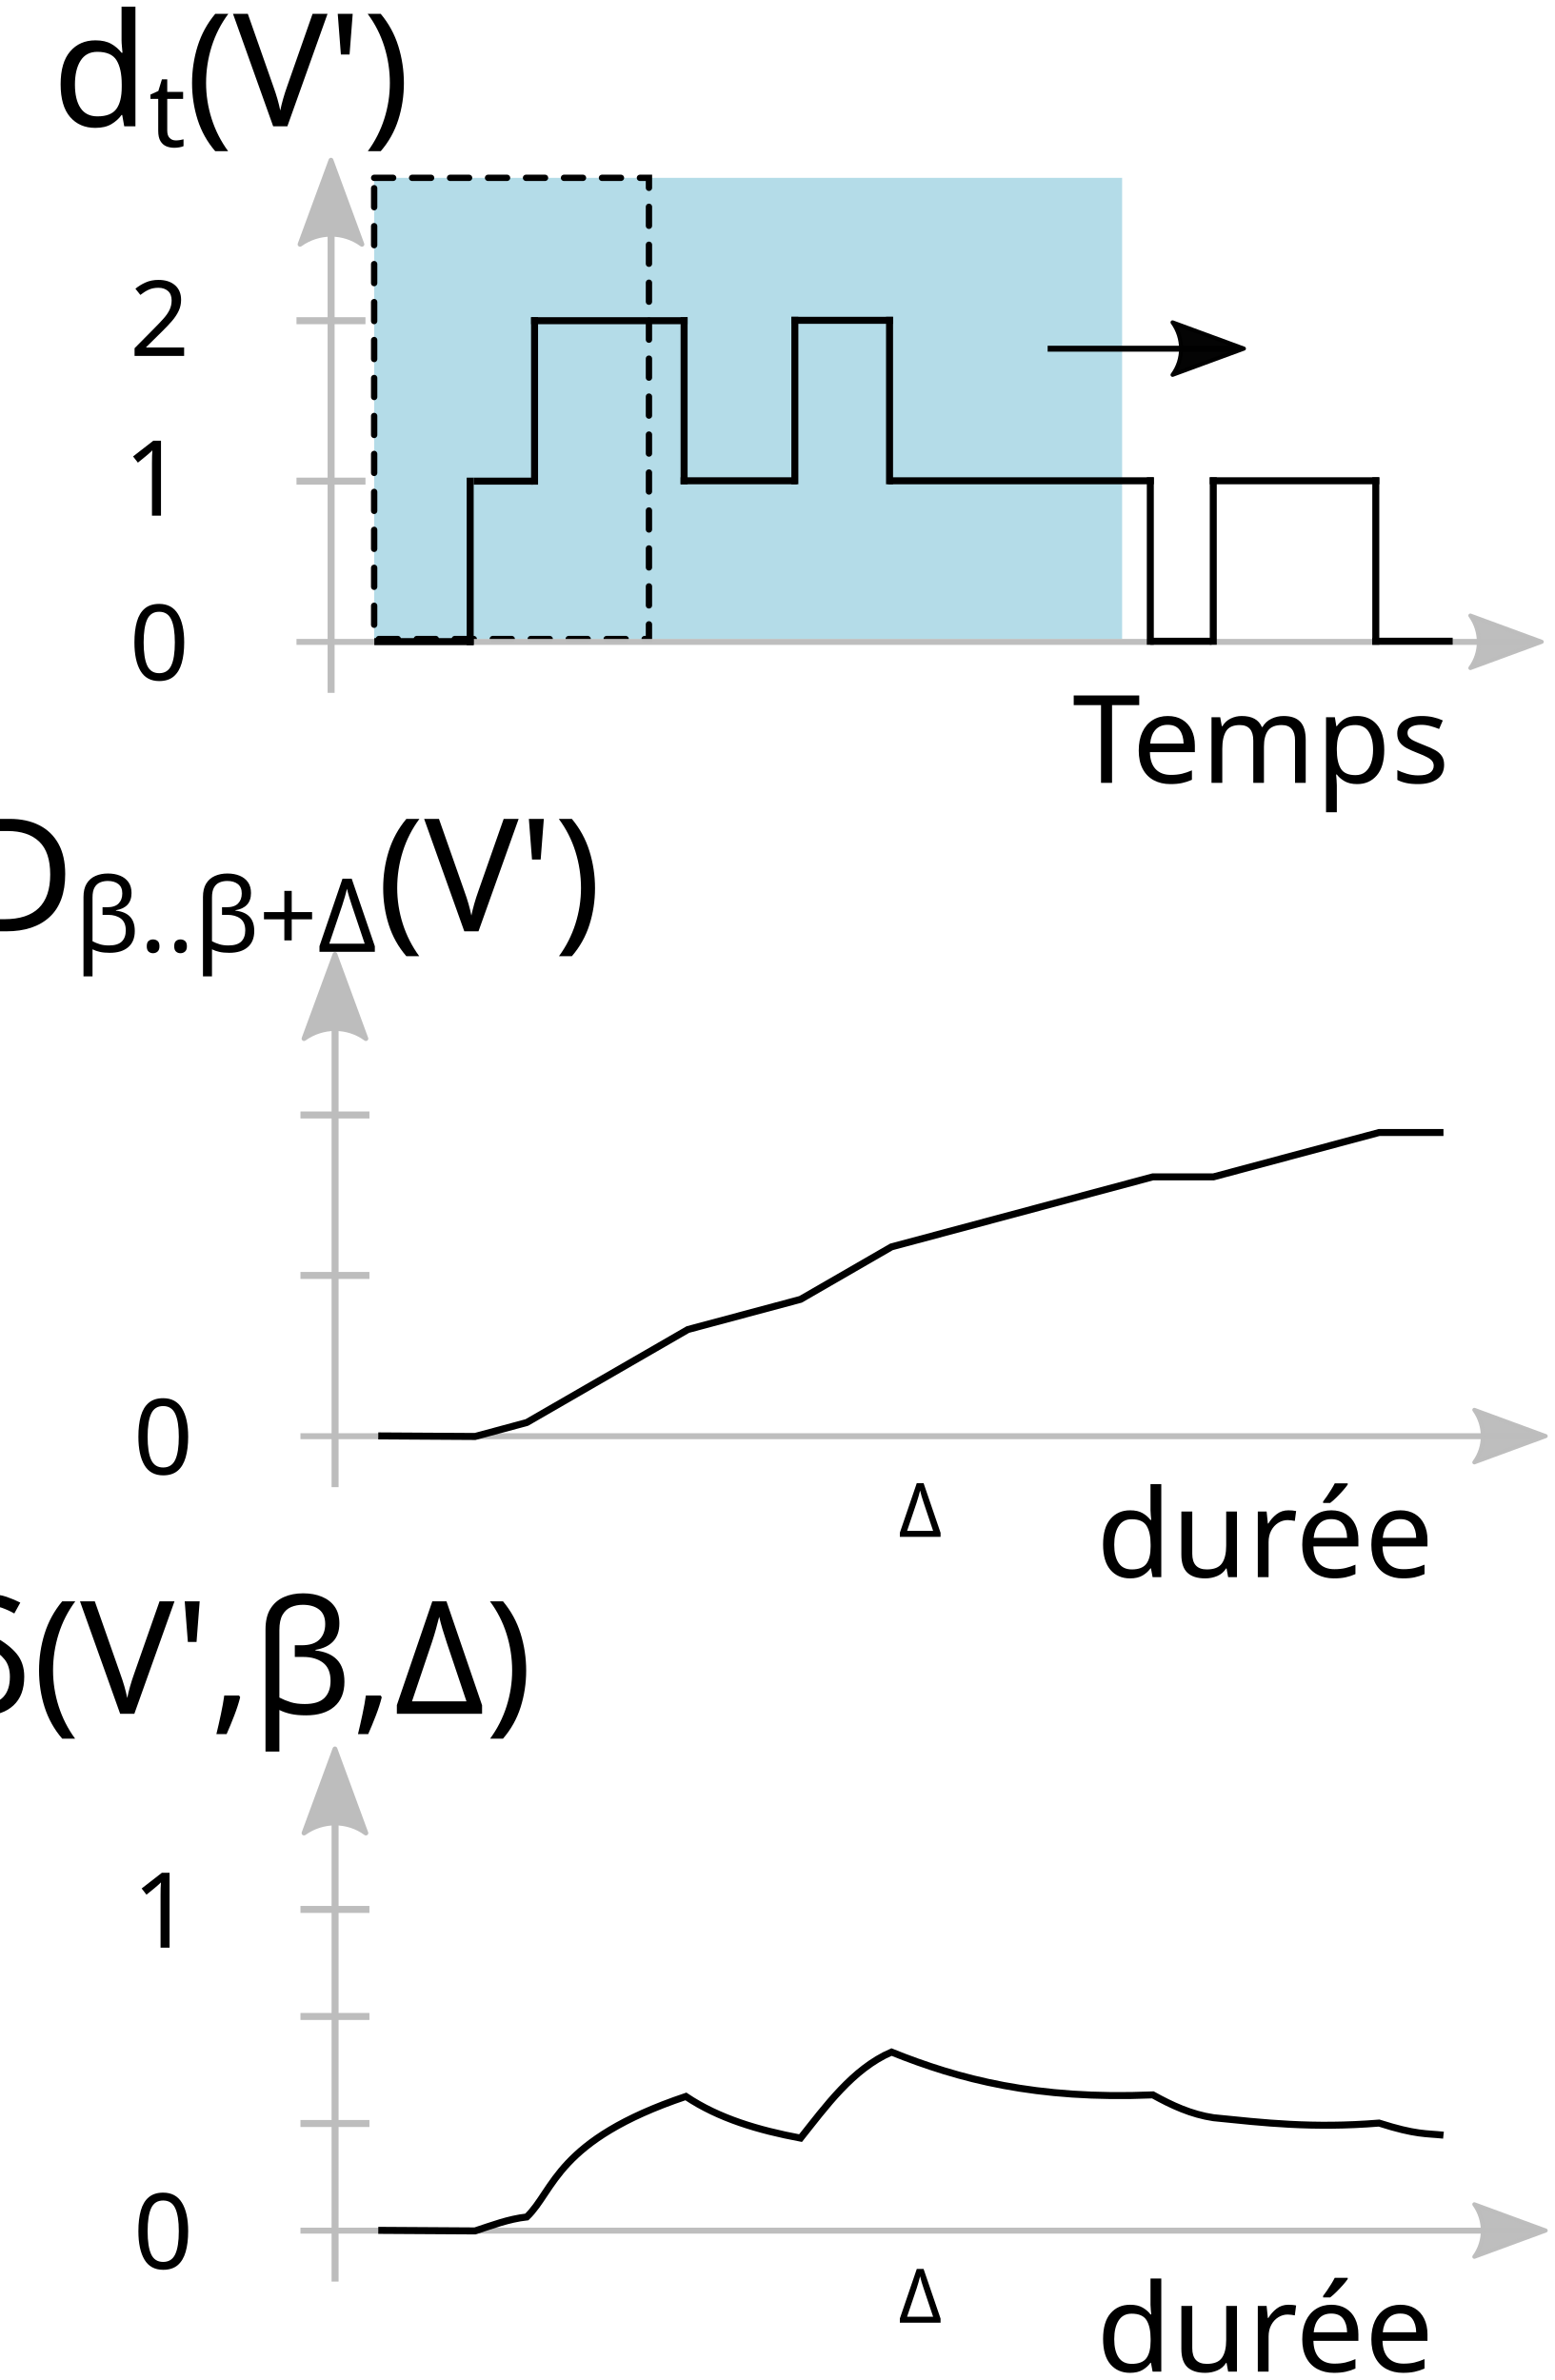
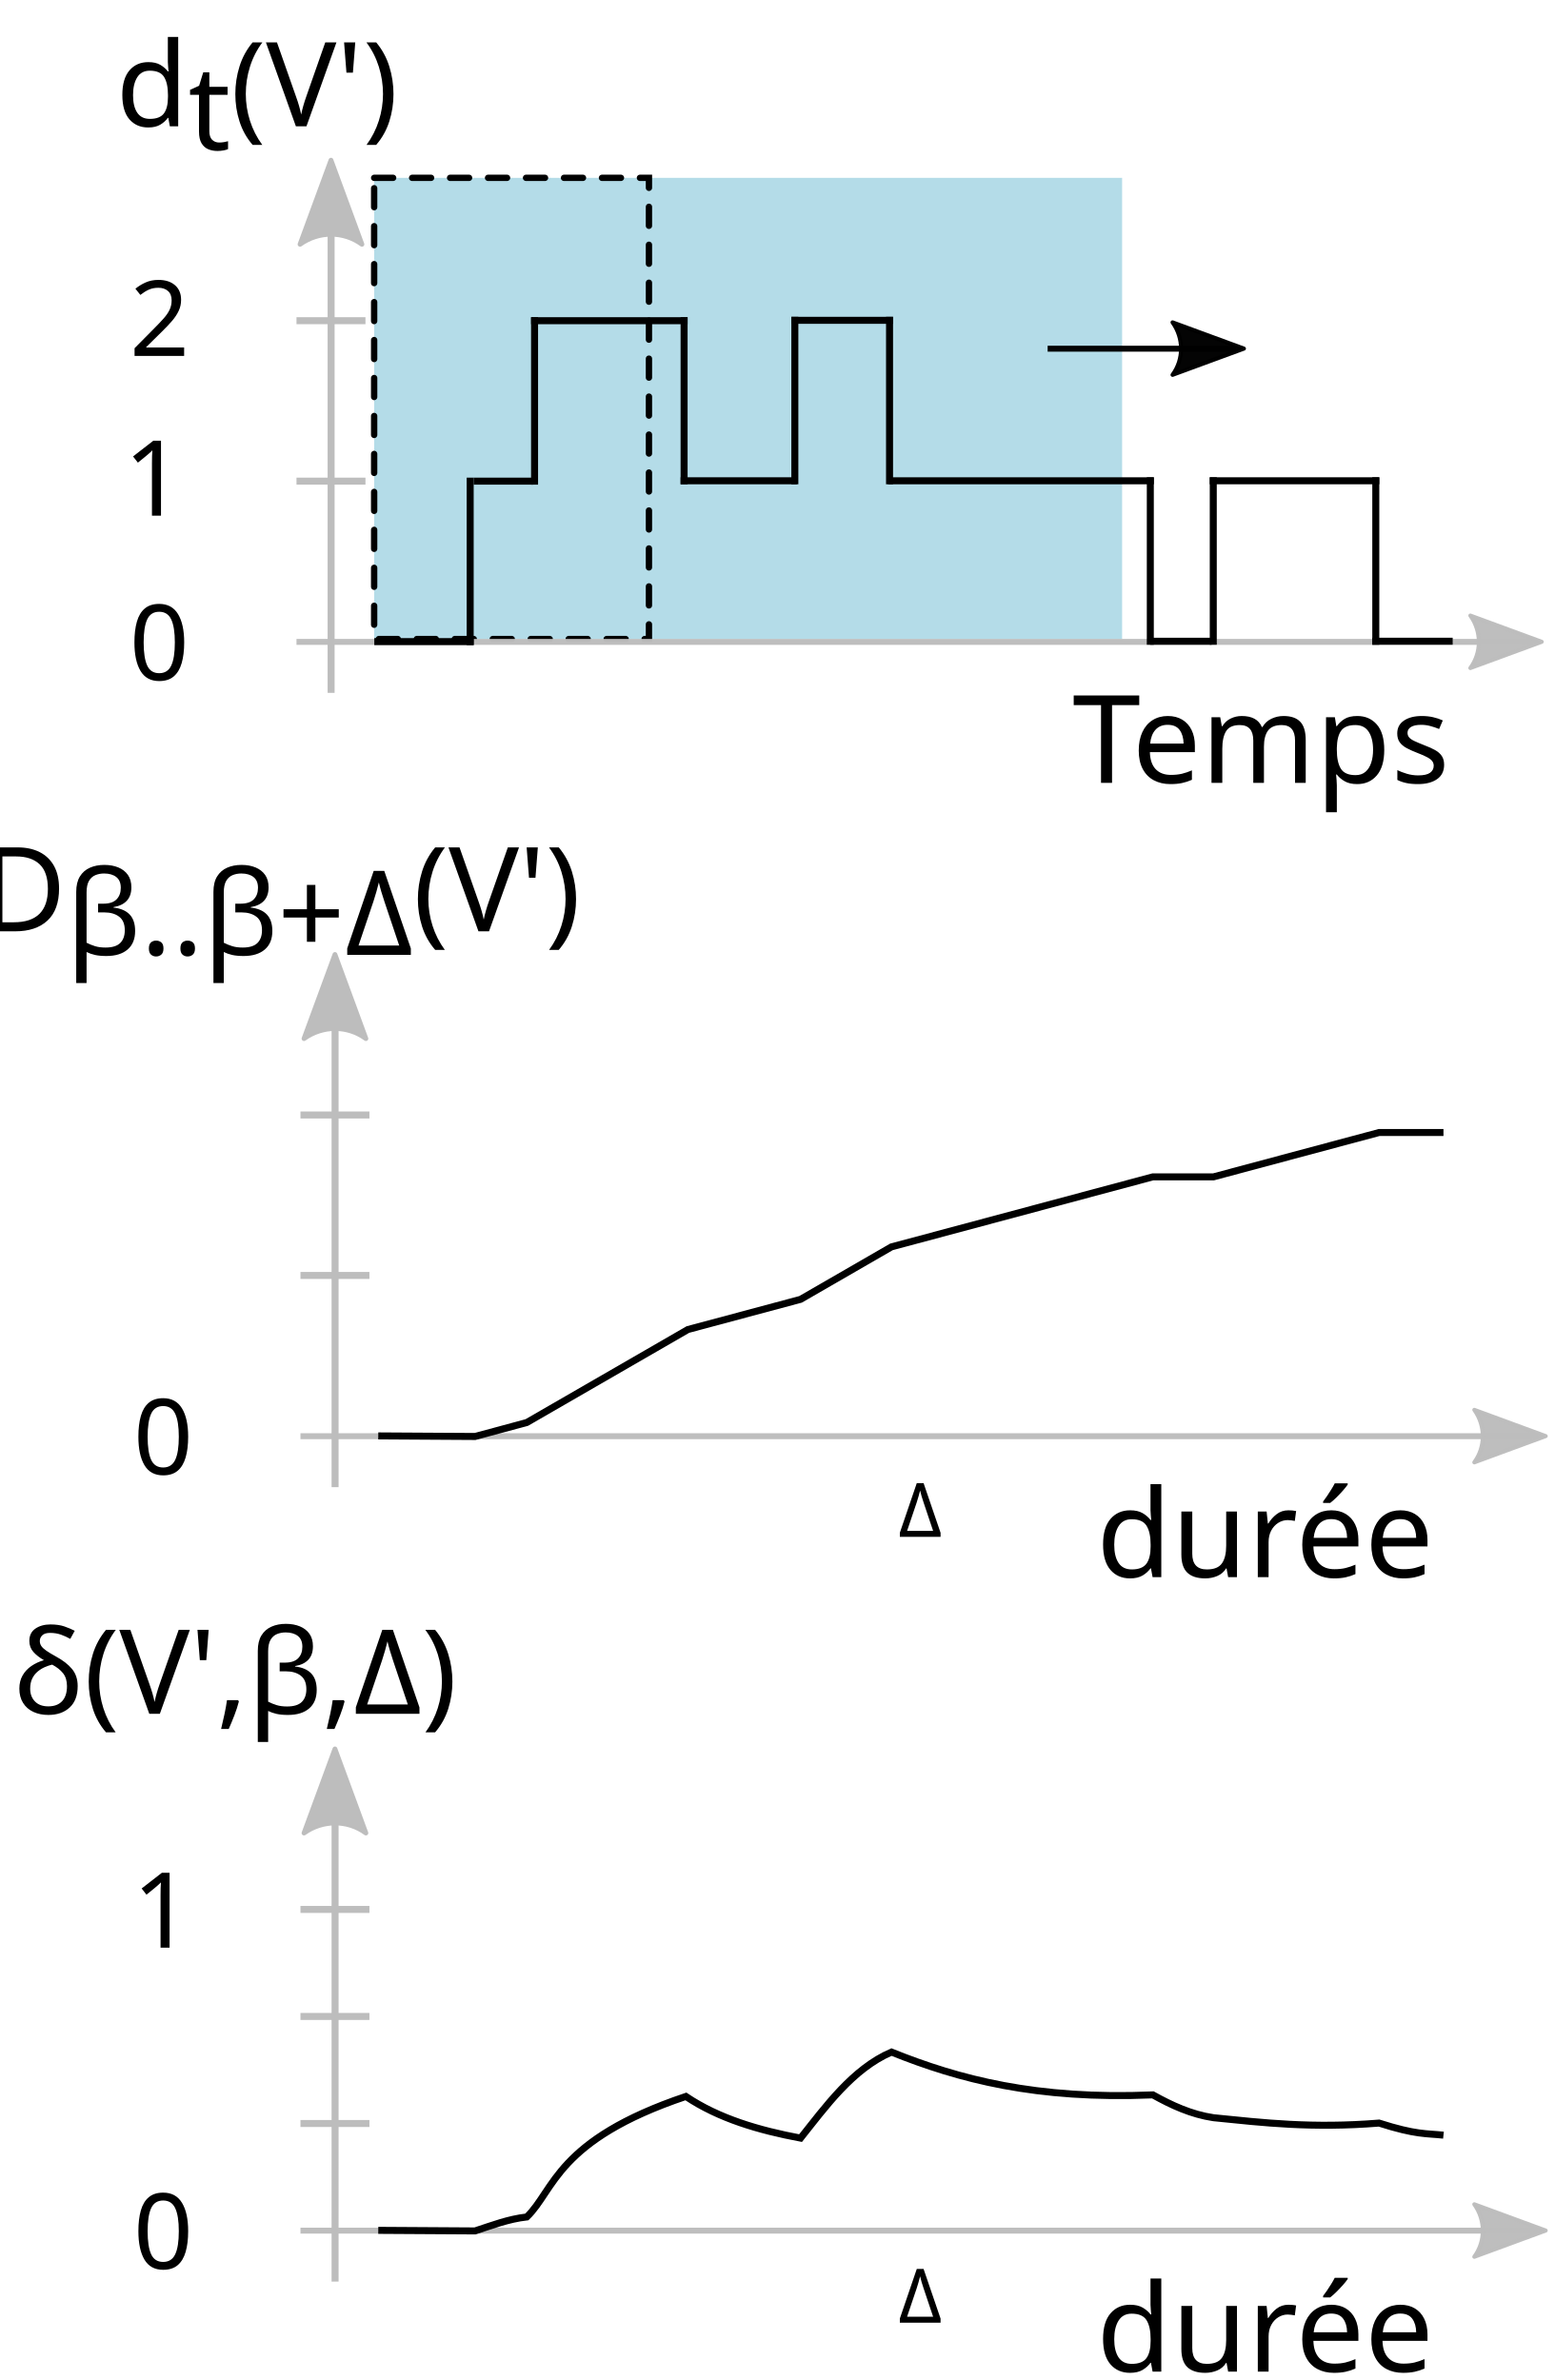
<svg xmlns="http://www.w3.org/2000/svg" width="233.193mm" height="357.145mm" viewBox="0 0 826.273 1265.475" id="svg2" version="1.1" style="enable-background:new">
  <defs id="defs4">
    <marker style="overflow:visible" id="marker4386" refX="0" refY="0" orient="auto">
      <path transform="matrix(-1.1,0,0,-1.1,-1.1,0)" d="M 8.719,4.034 -2.207,0.016 8.719,-4.002 c -1.745,2.372 -1.735,5.617 -6e-7,8.035 z" style="fill:#bdbdbd;fill-opacity:0.984;fill-rule:evenodd;stroke:#bdbdbd;stroke-width:0.625;stroke-linejoin:round;stroke-opacity:0.984" id="path4388" />
    </marker>
    <marker orient="auto" refY="0" refX="0" id="marker4697" style="overflow:visible">
      <path id="path4699" style="fill:#bdbdbd;fill-opacity:1;fill-rule:evenodd;stroke:#bdbdbd;stroke-width:0.625;stroke-linejoin:round;stroke-opacity:1" d="M 8.719,4.034 -2.207,0.016 8.719,-4.002 c -1.745,2.372 -1.735,5.617 -6e-7,8.035 z" transform="matrix(-1.1,0,0,-1.1,-1.1,0)" />
    </marker>
    <marker orient="auto" refY="0" refX="0" id="Arrow2Lend" style="overflow:visible">
      <path id="path5451" style="fill:#000000;fill-opacity:1;fill-rule:evenodd;stroke:#000000;stroke-width:0.625;stroke-linejoin:round;stroke-opacity:1" d="M 8.719,4.034 -2.207,0.016 8.719,-4.002 c -1.745,2.372 -1.735,5.617 -6e-7,8.035 z" transform="matrix(-1.1,0,0,-1.1,-1.1,0)" />
    </marker>
    <marker orient="auto" refY="0" refX="0" id="Arrow1Lend" style="overflow:visible">
      <path id="path4335" d="M 0,0 5,-5 -12.5,0 5,5 0,0 Z" style="fill:#000000;fill-opacity:1;fill-rule:evenodd;stroke:#000000;stroke-width:1pt;stroke-opacity:1" transform="matrix(-0.8,0,0,-0.8,-10,0)" />
    </marker>
    <filter style="color-interpolation-filters:sRGB" id="filter4211">
      <feColorMatrix values="0.21 0.72 0.072 0 0 0.21 0.72 0.072 0 0 0.21 0.72 0.072 0 0 0 0 0 1 0 " id="feColorMatrix4213" />
    </filter>
    <filter style="color-interpolation-filters:sRGB" id="filter4215">
      <feColorMatrix values="0.21 0.72 0.072 0 0 0.21 0.72 0.072 0 0 0.21 0.72 0.072 0 0 0 0 0 1 0 " id="feColorMatrix4217" />
    </filter>
    <filter style="color-interpolation-filters:sRGB" id="filter4219">
      <feColorMatrix values="0.21 0.72 0.072 0 0 0.21 0.72 0.072 0 0 0.21 0.72 0.072 0 0 0 0 0 1 0 " id="feColorMatrix4221" />
    </filter>
    <filter style="color-interpolation-filters:sRGB" id="filter4223">
      <feColorMatrix values="0.21 0.72 0.072 0 0 0.21 0.72 0.072 0 0 0.21 0.72 0.072 0 0 0 0 0 1 0 " id="feColorMatrix4225" />
    </filter>
    <filter style="color-interpolation-filters:sRGB" id="filter4227">
      <feColorMatrix values="0.21 0.72 0.072 0 0 0.21 0.72 0.072 0 0 0.21 0.72 0.072 0 0 0 0 0 1 0 " id="feColorMatrix4229" />
    </filter>
    <filter style="color-interpolation-filters:sRGB" id="filter4231">
      <feColorMatrix values="0.21 0.72 0.072 0 0 0.21 0.72 0.072 0 0 0.21 0.72 0.072 0 0 0 0 0 1 0 " id="feColorMatrix4233" />
    </filter>
    <filter style="color-interpolation-filters:sRGB" id="filter4235">
      <feColorMatrix values="0.21 0.72 0.072 0 0 0.21 0.72 0.072 0 0 0.21 0.72 0.072 0 0 0 0 0 1 0 " id="feColorMatrix4237" />
    </filter>
    <filter style="color-interpolation-filters:sRGB" id="filter4239">
      <feColorMatrix values="0.21 0.72 0.072 0 0 0.21 0.72 0.072 0 0 0.21 0.72 0.072 0 0 0 0 0 1 0 " id="feColorMatrix4241" />
    </filter>
    <filter style="color-interpolation-filters:sRGB" id="filter4243">
      <feColorMatrix values="0.21 0.72 0.072 0 0 0.21 0.72 0.072 0 0 0.21 0.72 0.072 0 0 0 0 0 1 0 " id="feColorMatrix4245" />
    </filter>
    <filter style="color-interpolation-filters:sRGB" id="filter4247">
      <feColorMatrix values="0.21 0.72 0.072 0 0 0.21 0.72 0.072 0 0 0.21 0.72 0.072 0 0 0 0 0 1 0 " id="feColorMatrix4249" />
    </filter>
    <filter style="color-interpolation-filters:sRGB" id="filter4251">
      <feColorMatrix values="0.21 0.72 0.072 0 0 0.21 0.72 0.072 0 0 0.21 0.72 0.072 0 0 0 0 0 1 0 " id="feColorMatrix4253" />
    </filter>
    <filter style="color-interpolation-filters:sRGB" id="filter4255">
      <feColorMatrix values="0.21 0.72 0.072 0 0 0.21 0.72 0.072 0 0 0.21 0.72 0.072 0 0 0 0 0 1 0 " id="feColorMatrix4257" />
    </filter>
    <filter style="color-interpolation-filters:sRGB" id="filter4259">
      <feColorMatrix values="0.21 0.72 0.072 0 0 0.21 0.72 0.072 0 0 0.21 0.72 0.072 0 0 0 0 0 1 0 " id="feColorMatrix4261" />
    </filter>
    <filter style="color-interpolation-filters:sRGB" id="filter4263">
      <feColorMatrix values="0.21 0.72 0.072 0 0 0.21 0.72 0.072 0 0 0.21 0.72 0.072 0 0 0 0 0 1 0 " id="feColorMatrix4265" />
    </filter>
    <filter style="color-interpolation-filters:sRGB" id="filter4267">
      <feColorMatrix values="0.21 0.72 0.072 0 0 0.21 0.72 0.072 0 0 0.21 0.72 0.072 0 0 0 0 0 1 0 " id="feColorMatrix4269" />
    </filter>
    <filter style="color-interpolation-filters:sRGB" id="filter4271">
      <feColorMatrix values="0.21 0.72 0.072 0 0 0.21 0.72 0.072 0 0 0.21 0.72 0.072 0 0 0 0 0 1 0 " id="feColorMatrix4273" />
    </filter>
    <filter style="color-interpolation-filters:sRGB" id="filter4275">
      <feColorMatrix values="0.21 0.72 0.072 0 0 0.21 0.72 0.072 0 0 0.21 0.72 0.072 0 0 0 0 0 1 0 " id="feColorMatrix4277" />
    </filter>
    <filter style="color-interpolation-filters:sRGB" id="filter4279">
      <feColorMatrix values="0.21 0.72 0.072 0 0 0.21 0.72 0.072 0 0 0.21 0.72 0.072 0 0 0 0 0 1 0 " id="feColorMatrix4281" />
    </filter>
    <filter style="color-interpolation-filters:sRGB" id="filter4283">
      <feColorMatrix values="0.21 0.72 0.072 0 0 0.21 0.72 0.072 0 0 0.21 0.72 0.072 0 0 0 0 0 1 0 " id="feColorMatrix4285" />
    </filter>
    <filter style="color-interpolation-filters:sRGB" id="filter4287">
      <feColorMatrix values="0.21 0.72 0.072 0 0 0.21 0.72 0.072 0 0 0.21 0.72 0.072 0 0 0 0 0 1 0 " id="feColorMatrix4289" />
    </filter>
    <filter style="color-interpolation-filters:sRGB" id="filter4291">
      <feColorMatrix values="0.21 0.72 0.072 0 0 0.21 0.72 0.072 0 0 0.21 0.72 0.072 0 0 0 0 0 1 0 " id="feColorMatrix4293" />
    </filter>
    <filter style="color-interpolation-filters:sRGB" id="filter4295">
      <feColorMatrix values="0.21 0.72 0.072 0 0 0.21 0.72 0.072 0 0 0.21 0.72 0.072 0 0 0 0 0 1 0 " id="feColorMatrix4297" />
    </filter>
    <filter style="color-interpolation-filters:sRGB" id="filter4299">
      <feColorMatrix values="0.21 0.72 0.072 0 0 0.21 0.72 0.072 0 0 0.21 0.72 0.072 0 0 0 0 0 1 0 " id="feColorMatrix4301" />
    </filter>
    <filter style="color-interpolation-filters:sRGB" id="filter4303">
      <feColorMatrix values="0.21 0.72 0.072 0 0 0.21 0.72 0.072 0 0 0.21 0.72 0.072 0 0 0 0 0 1 0 " id="feColorMatrix4305" />
    </filter>
    <filter style="color-interpolation-filters:sRGB" id="filter4307">
      <feColorMatrix values="0.21 0.72 0.072 0 0 0.21 0.72 0.072 0 0 0.21 0.72 0.072 0 0 0 0 0 1 0 " id="feColorMatrix4309" />
    </filter>
    <filter style="color-interpolation-filters:sRGB" id="filter4311">
      <feColorMatrix values="0.21 0.72 0.072 0 0 0.21 0.72 0.072 0 0 0.21 0.72 0.072 0 0 0 0 0 1 0 " id="feColorMatrix4313" />
    </filter>
    <filter style="color-interpolation-filters:sRGB" id="filter4315">
      <feColorMatrix values="0.21 0.72 0.072 0 0 0.21 0.72 0.072 0 0 0.21 0.72 0.072 0 0 0 0 0 1 0 " id="feColorMatrix4317" />
    </filter>
    <filter style="color-interpolation-filters:sRGB" id="filter4319">
      <feColorMatrix values="0.21 0.72 0.072 0 0 0.21 0.72 0.072 0 0 0.21 0.72 0.072 0 0 0 0 0 1 0 " id="feColorMatrix4321" />
    </filter>
    <filter style="color-interpolation-filters:sRGB" id="filter4323">
      <feColorMatrix values="0.21 0.72 0.072 0 0 0.21 0.72 0.072 0 0 0.21 0.72 0.072 0 0 0 0 0 1 0 " id="feColorMatrix4325" />
    </filter>
    <filter style="color-interpolation-filters:sRGB" id="filter4327">
      <feColorMatrix values="0.21 0.72 0.072 0 0 0.21 0.72 0.072 0 0 0.21 0.72 0.072 0 0 0 0 0 1 0 " id="feColorMatrix4329" />
    </filter>
    <filter style="color-interpolation-filters:sRGB" id="filter4331">
      <feColorMatrix values="0.21 0.72 0.072 0 0 0.21 0.72 0.072 0 0 0.21 0.72 0.072 0 0 0 0 0 1 0 " id="feColorMatrix4333" />
    </filter>
    <filter style="color-interpolation-filters:sRGB" id="filter4335">
      <feColorMatrix values="0.21 0.72 0.072 0 0 0.21 0.72 0.072 0 0 0.21 0.72 0.072 0 0 0 0 0 1 0 " id="feColorMatrix4337" />
    </filter>
    <filter style="color-interpolation-filters:sRGB" id="filter4339">
      <feColorMatrix values="0.21 0.72 0.072 0 0 0.21 0.72 0.072 0 0 0.21 0.72 0.072 0 0 0 0 0 1 0 " id="feColorMatrix4341" />
    </filter>
    <filter style="color-interpolation-filters:sRGB" id="filter4343">
      <feColorMatrix values="0.21 0.72 0.072 0 0 0.21 0.72 0.072 0 0 0.21 0.72 0.072 0 0 0 0 0 1 0 " id="feColorMatrix4345" />
    </filter>
    <filter style="color-interpolation-filters:sRGB" id="filter4347">
      <feColorMatrix values="0.21 0.72 0.072 0 0 0.21 0.72 0.072 0 0 0.21 0.72 0.072 0 0 0 0 0 1 0 " id="feColorMatrix4349" />
    </filter>
    <filter style="color-interpolation-filters:sRGB" id="filter4351">
      <feColorMatrix values="0.21 0.72 0.072 0 0 0.21 0.72 0.072 0 0 0.21 0.72 0.072 0 0 0 0 0 1 0 " id="feColorMatrix4353" />
    </filter>
    <marker orient="auto" refY="0" refX="0" id="marker4463-3" style="overflow:visible">
      <path id="path4228-6" style="fill:#000000;fill-opacity:1;fill-rule:evenodd;stroke:#000000;stroke-width:0.625;stroke-linejoin:round;stroke-opacity:1" d="M 8.719,4.034 -2.207,0.016 8.719,-4.002 c -1.745,2.372 -1.735,5.617 -6e-7,8.035 z" transform="matrix(-1.1,0,0,-1.1,-1.1,0)" />
    </marker>
    <marker orient="auto" refY="0" refX="0" id="marker4697-3" style="overflow:visible">
      <path id="path4699-6" style="fill:#bdbdbd;fill-opacity:1;fill-rule:evenodd;stroke:#bdbdbd;stroke-width:0.625;stroke-linejoin:round;stroke-opacity:1" d="M 8.719,4.034 -2.207,0.016 8.719,-4.002 c -1.745,2.372 -1.735,5.617 -6e-7,8.035 z" transform="matrix(-1.1,0,0,-1.1,-1.1,0)" />
    </marker>
    <marker style="overflow:visible" id="marker4386-7" refX="0" refY="0" orient="auto">
      <path transform="matrix(-1.1,0,0,-1.1,-1.1,0)" d="M 8.719,4.034 -2.207,0.016 8.719,-4.002 c -1.745,2.372 -1.735,5.617 -6e-7,8.035 z" style="fill:#bdbdbd;fill-opacity:0.984;fill-rule:evenodd;stroke:#bdbdbd;stroke-width:0.625;stroke-linejoin:round;stroke-opacity:0.984" id="path4388-5" />
    </marker>
    <marker style="overflow:visible" id="marker4386-9" refX="0" refY="0" orient="auto">
      <path transform="matrix(-1.1,0,0,-1.1,-1.1,0)" d="M 8.719,4.034 -2.207,0.016 8.719,-4.002 c -1.745,2.372 -1.735,5.617 -6e-7,8.035 z" style="fill:#000000;fill-opacity:0.984;fill-rule:evenodd;stroke:#000000;stroke-width:0.625;stroke-linejoin:round;stroke-opacity:0.984" id="path4388-3" />
    </marker>
    <marker orient="auto" refY="0" refX="0" id="marker4697-3-9" style="overflow:visible">
      <path id="path4699-6-4" style="fill:#bdbdbd;fill-opacity:1;fill-rule:evenodd;stroke:#bdbdbd;stroke-width:0.625;stroke-linejoin:round;stroke-opacity:1" d="M 8.719,4.034 -2.207,0.016 8.719,-4.002 c -1.745,2.372 -1.735,5.617 -6e-7,8.035 z" transform="matrix(-1.1,0,0,-1.1,-1.1,0)" />
    </marker>
    <marker style="overflow:visible" id="marker4386-7-7" refX="0" refY="0" orient="auto">
      <path transform="matrix(-1.1,0,0,-1.1,-1.1,0)" d="M 8.719,4.034 -2.207,0.016 8.719,-4.002 c -1.745,2.372 -1.735,5.617 -6e-7,8.035 z" style="fill:#bdbdbd;fill-opacity:0.984;fill-rule:evenodd;stroke:#bdbdbd;stroke-width:0.625;stroke-linejoin:round;stroke-opacity:0.984" id="path4388-5-8" />
    </marker>
  </defs>
  <g id="layer1" transform="translate(-276.7334,262.0661)">
-     <text xml:space="preserve" style="font-style:normal;font-weight:normal;font-size:83.72px;line-height:125%;font-family:Sans;text-align:center;letter-spacing:0px;word-spacing:0px;text-anchor:middle;fill:#000000;fill-opacity:1;stroke:none;stroke-width:1px;stroke-linecap:butt;stroke-linejoin:miter;stroke-opacity:1" x="453.987" y="-194.915" id="text4814">
-       <tspan id="tspan4816" x="453.987" y="-194.915">d<tspan style="font-size:54.418px;baseline-shift:sub" id="tspan4818">t</tspan>(V')</tspan>
+     <text xml:space="preserve" style="font-style:normal;font-weight:normal;font-size:62.5px;line-height:125%;font-family:Sans;text-align:center;letter-spacing:0px;word-spacing:0px;text-anchor:middle;fill:#000000;fill-opacity:1;stroke:none;stroke-width:1px;stroke-linecap:butt;stroke-linejoin:miter;stroke-opacity:1;" x="453.987" y="-194.915" id="text4814">
+       <tspan id="tspan4816" x="453.987" y="-194.915">d<tspan style="font-size:62.5px;baseline-shift:sub;" id="tspan4818">t</tspan>(V')</tspan>
    </text>
    <rect style="opacity:1;fill:#0088b1;fill-opacity:0.295;stroke:none;stroke-width:3.364;stroke-linecap:round;stroke-linejoin:miter;stroke-miterlimit:4;stroke-dasharray:10.092, 10.092;stroke-dashoffset:0;stroke-opacity:1;enable-background:new" id="rect5992-3" width="397.603" height="245.222" x="475.625" y="-167.503" />
    <rect style="opacity:1;fill:none;fill-opacity:0.295;stroke:#000000;stroke-width:3.364;stroke-linecap:round;stroke-linejoin:miter;stroke-miterlimit:4;stroke-dasharray:10.092, 10.092;stroke-dashoffset:0;stroke-opacity:1" id="rect5992" width="146.075" height="245.222" x="475.625" y="-167.503" />
    <path style="fill:none;fill-rule:evenodd;stroke:#bdbdbd;stroke-width:3.155;stroke-linecap:butt;stroke-linejoin:miter;stroke-miterlimit:4;stroke-dasharray:none;stroke-opacity:0.984;marker-end:url(#marker4386)" d="m 434.338,79.243 657.74,0" id="path4136-0-3-1" />
    <text xml:space="preserve" style="font-style:normal;font-weight:normal;font-size:83.72px;line-height:125%;font-family:Sans;text-align:center;letter-spacing:0px;word-spacing:0px;text-anchor:middle;fill:#000000;fill-opacity:1;stroke:none;stroke-width:1px;stroke-linecap:butt;stroke-linejoin:miter;stroke-opacity:1" x="1001.511" y="154.192" id="text4608-2">
      <tspan id="tspan4610-9" x="1001.511" y="154.192" style="font-size:65.116px;fill:#000000;fill-opacity:1">Temps</tspan>
    </text>
    <text id="text4918" y="12.114" x="412.883" style="font-style:normal;font-weight:normal;font-size:83.72px;line-height:125%;font-family:Sans;text-align:center;letter-spacing:0px;word-spacing:0px;text-anchor:middle;fill:#000000;fill-opacity:1;stroke:none;stroke-width:1px;stroke-linecap:butt;stroke-linejoin:miter;stroke-opacity:1" xml:space="preserve">
      <tspan style="font-style:normal;font-variant:normal;font-weight:normal;font-stretch:normal;font-size:55.813px;font-family:Aerial;-inkscape-font-specification:Aerial" y="12.114" x="412.883" id="tspan4920">1</tspan>
    </text>
    <text id="text4918-8" y="-72.833" x="415.976" style="font-style:normal;font-weight:normal;font-size:83.72px;line-height:125%;font-family:Sans;text-align:center;letter-spacing:0px;word-spacing:0px;text-anchor:middle;fill:#000000;fill-opacity:1;stroke:none;stroke-width:1px;stroke-linecap:butt;stroke-linejoin:miter;stroke-opacity:1;enable-background:new" xml:space="preserve">
      <tspan style="font-style:normal;font-variant:normal;font-weight:normal;font-stretch:normal;font-size:55.813px;font-family:Aerial;-inkscape-font-specification:Aerial" y="-72.833" x="415.976" id="tspan4920-1">2</tspan>
    </text>
    <text id="text4918-89" y="99.504" x="415.84" style="font-style:normal;font-weight:normal;font-size:83.72px;line-height:125%;font-family:Sans;text-align:center;letter-spacing:0px;word-spacing:0px;text-anchor:middle;fill:#000000;fill-opacity:1;stroke:none;stroke-width:1px;stroke-linecap:butt;stroke-linejoin:miter;stroke-opacity:1;enable-background:new" xml:space="preserve">
      <tspan style="font-style:normal;font-variant:normal;font-weight:normal;font-stretch:normal;font-size:55.813px;font-family:Aerial;-inkscape-font-specification:Aerial" y="99.504" x="415.84" id="tspan4920-3">0</tspan>
    </text>
    <path style="fill:none;fill-rule:evenodd;stroke:#bdbdbd;stroke-width:3.721;stroke-linecap:butt;stroke-linejoin:miter;stroke-miterlimit:4;stroke-dasharray:none;stroke-opacity:1;marker-end:url(#marker4697)" d="m 452.744,106.33 0,-278.281" id="path4364" />
    <g id="g5124" transform="matrix(3.720892,0,0,3.720892,-546.9215,-454.3976)">
      <path id="path4426" d="m 274.834,143.374 14.196,0" style="fill:none;fill-rule:evenodd;stroke:#000000;stroke-width:1px;stroke-linecap:butt;stroke-linejoin:miter;stroke-opacity:1" />
      <path id="path4426-3" d="m 288.531,119.945 0,23.929" style="fill:none;fill-rule:evenodd;stroke:#000000;stroke-width:1px;stroke-linecap:butt;stroke-linejoin:miter;stroke-opacity:1;enable-background:new" />
      <path id="path4426-6" d="m 289.031,120.445 8.482,0" style="fill:none;fill-rule:evenodd;stroke:#000000;stroke-width:1px;stroke-linecap:butt;stroke-linejoin:miter;stroke-opacity:1;enable-background:new" />
      <path id="path4426-35" d="m 318.592,120.392 16.611,0" style="fill:none;fill-rule:evenodd;stroke:#000000;stroke-width:1px;stroke-linecap:butt;stroke-linejoin:miter;stroke-opacity:1;enable-background:new" />
      <path id="path4426-35-6" d="m 385.665,143.323 8.794,0" style="fill:none;fill-rule:evenodd;stroke:#000000;stroke-width:1px;stroke-linecap:butt;stroke-linejoin:miter;stroke-opacity:1;enable-background:new" />
      <path id="path4426-35-2" d="m 297.236,97.517 22.356,0" style="fill:none;fill-rule:evenodd;stroke:#000000;stroke-width:1px;stroke-linecap:butt;stroke-linejoin:miter;stroke-opacity:1;enable-background:new" />
      <path id="path4426-35-7" d="m 394.191,120.392 24.219,0" style="fill:none;fill-rule:evenodd;stroke:#000000;stroke-width:1px;stroke-linecap:butt;stroke-linejoin:miter;stroke-opacity:1;enable-background:new" />
      <path id="path4426-3-0" d="m 319.092,97.017 0,23.875" style="fill:none;fill-rule:evenodd;stroke:#000000;stroke-width:1px;stroke-linecap:butt;stroke-linejoin:miter;stroke-opacity:1;enable-background:new" />
      <path id="path4426-35-2-3" d="m 334.415,97.463 14.528,0" style="fill:none;fill-rule:evenodd;stroke:#000000;stroke-width:1px;stroke-linecap:butt;stroke-linejoin:miter;stroke-opacity:1;enable-background:new" />
      <path id="path4426-35-6-0" d="m 348.235,120.394 37.962,0" style="fill:none;fill-rule:evenodd;stroke:#000000;stroke-width:1px;stroke-linecap:butt;stroke-linejoin:miter;stroke-opacity:1;enable-background:new" />
      <path id="path4426-3-2" d="m 297.729,97.017 0,23.929" style="fill:none;fill-rule:evenodd;stroke:#000000;stroke-width:1px;stroke-linecap:butt;stroke-linejoin:miter;stroke-opacity:1;enable-background:new" />
      <path id="path4426-3-2-6" d="m 334.915,96.963 0,23.929" style="fill:none;fill-rule:evenodd;stroke:#000000;stroke-width:1px;stroke-linecap:butt;stroke-linejoin:miter;stroke-opacity:1;enable-background:new" />
      <path id="path4426-3-2-6-8" d="m 348.443,96.963 0,23.929" style="fill:none;fill-rule:evenodd;stroke:#000000;stroke-width:1px;stroke-linecap:butt;stroke-linejoin:miter;stroke-opacity:1;enable-background:new" />
      <path id="path4426-3-7" d="m 385.697,119.894 0,23.929" style="fill:none;fill-rule:evenodd;stroke:#000000;stroke-width:1px;stroke-linecap:butt;stroke-linejoin:miter;stroke-opacity:1;enable-background:new" />
      <path id="path4426-3-7-9" d="m 394.691,119.892 0,23.929" style="fill:none;fill-rule:evenodd;stroke:#000000;stroke-width:1px;stroke-linecap:butt;stroke-linejoin:miter;stroke-opacity:1;enable-background:new" />
      <path id="path4426-3-7-2" d="m 417.91,119.892 0,23.929" style="fill:none;fill-rule:evenodd;stroke:#000000;stroke-width:1px;stroke-linecap:butt;stroke-linejoin:miter;stroke-opacity:1;enable-background:new" />
      <path id="path4426-8" d="m 417.41,143.32 11.482,0" style="fill:none;fill-rule:evenodd;stroke:#000000;stroke-width:1px;stroke-linecap:butt;stroke-linejoin:miter;stroke-opacity:1;enable-background:new" />
    </g>
    <path style="fill:none;fill-rule:evenodd;stroke:#bdbdbd;stroke-width:3.721px;stroke-linecap:butt;stroke-linejoin:miter;stroke-opacity:1" d="m 434.346,-6.234 36.665,0" id="path5122" />
    <path style="fill:none;fill-rule:evenodd;stroke:#bdbdbd;stroke-width:3.721px;stroke-linecap:butt;stroke-linejoin:miter;stroke-opacity:1;enable-background:new" d="m 434.346,-91.548 36.665,0" id="path5122-6" />
    <path style="fill:none;fill-rule:evenodd;stroke:#000000;stroke-width:3.155;stroke-linecap:butt;stroke-linejoin:miter;stroke-miterlimit:4;stroke-dasharray:none;stroke-opacity:0.984;marker-end:url(#marker4386-9);enable-background:new" d="m 833.637,-76.657 100.136,0" id="path4136-0-3-1-1" />
    <text xml:space="preserve" style="font-style:normal;font-weight:normal;font-size:83.72px;line-height:125%;font-family:Sans;text-align:center;letter-spacing:0px;word-spacing:0px;text-anchor:middle;fill:#000000;fill-opacity:1;stroke:none;stroke-width:1px;stroke-linecap:butt;stroke-linejoin:miter;stroke-opacity:1;enable-background:new" x="480.298" y="233.128" id="text4814-7">
-       <tspan id="tspan4816-3" x="480.298" y="233.128">D<tspan style="font-size:65%;baseline-shift:sub" id="tspan4350">β..β+Δ</tspan>(V')</tspan>
+       <tspan id="tspan4816-3" x="480.298" y="233.128" style="font-size:62.5px">D<tspan style="font-size:62.5px;baseline-shift:sub" id="tspan4350">β..β+Δ</tspan>(V')</tspan>
    </text>
    <path style="fill:none;fill-rule:evenodd;stroke:#bdbdbd;stroke-width:3.155;stroke-linecap:butt;stroke-linejoin:miter;stroke-miterlimit:4;stroke-dasharray:none;stroke-opacity:0.984;marker-end:url(#marker4386-7-7);enable-background:new" d="m 436.448,501.58 657.74,0" id="path4136-0-3-1-3-4" />
    <text xml:space="preserve" style="font-style:normal;font-weight:normal;font-size:83.72px;line-height:125%;font-family:Sans;text-align:center;letter-spacing:0px;word-spacing:0px;text-anchor:middle;fill:#000000;fill-opacity:1;stroke:none;stroke-width:1px;stroke-linecap:butt;stroke-linejoin:miter;stroke-opacity:1;enable-background:new" x="1003.621" y="576.529" id="text4608-2-5-5">
      <tspan id="tspan4610-9-6-0" x="1003.621" y="576.529" style="font-size:65.116px;fill:#000000;fill-opacity:1">durée</tspan>
    </text>
    <text id="text4918-89-7-3" y="521.841" x="417.95" style="font-style:normal;font-weight:normal;font-size:83.72px;line-height:125%;font-family:Sans;text-align:center;letter-spacing:0px;word-spacing:0px;text-anchor:middle;fill:#000000;fill-opacity:1;stroke:none;stroke-width:1px;stroke-linecap:butt;stroke-linejoin:miter;stroke-opacity:1;enable-background:new" xml:space="preserve">
      <tspan style="font-style:normal;font-variant:normal;font-weight:normal;font-stretch:normal;font-size:55.813px;font-family:Aerial;-inkscape-font-specification:Aerial" y="521.841" x="417.95" id="tspan4920-3-0-6">0</tspan>
    </text>
    <path style="fill:none;fill-rule:evenodd;stroke:#bdbdbd;stroke-width:3.721;stroke-linecap:butt;stroke-linejoin:miter;stroke-miterlimit:4;stroke-dasharray:none;stroke-opacity:1;marker-end:url(#marker4697-3-9);enable-background:new" d="m 454.854,528.667 0,-278.281" id="path4364-9-1" />
    <path style="fill:none;fill-rule:evenodd;stroke:#000000;stroke-width:3.721px;stroke-linecap:butt;stroke-linejoin:miter;stroke-opacity:1;enable-background:new" d="m 477.817,501.417 51.436,0.313 27.528,-7.435 85.619,-49.432 59.891,-16.048 48.326,-27.901 138.963,-37.235 32.245,0 87.996,-23.579 34.232,0" id="path4426-60-0" />
    <path style="fill:none;fill-rule:evenodd;stroke:#bdbdbd;stroke-width:3.721px;stroke-linecap:butt;stroke-linejoin:miter;stroke-opacity:1;enable-background:new" d="m 436.456,416.103 36.665,0" id="path5122-1-2" />
    <path style="fill:none;fill-rule:evenodd;stroke:#bdbdbd;stroke-width:3.721px;stroke-linecap:butt;stroke-linejoin:miter;stroke-opacity:1;enable-background:new" d="m 436.456,330.788 36.665,0" id="path5122-6-2-0" />
    <text xml:space="preserve" style="font-style:normal;font-weight:normal;font-size:40px;line-height:125%;font-family:Sans;letter-spacing:0px;word-spacing:0px;fill:#000000;fill-opacity:1;stroke:none;stroke-width:1px;stroke-linecap:butt;stroke-linejoin:miter;stroke-opacity:1" x="754.283" y="555.094" id="text5119">
      <tspan id="tspan5121" x="754.283" y="555.094">Δ</tspan>
    </text>
    <text xml:space="preserve" style="font-style:normal;font-weight:normal;font-size:83.72px;line-height:125%;font-family:Sans;text-align:center;letter-spacing:0px;word-spacing:0px;text-anchor:middle;fill:#000000;fill-opacity:1;stroke:none;stroke-width:1px;stroke-linecap:butt;stroke-linejoin:miter;stroke-opacity:1;enable-background:new" x="456.097" y="649.165" id="text4814-7-6">
-       <tspan id="tspan4816-3-3" x="456.097" y="649.165">δ(V',β,Δ)</tspan>
+       <tspan id="tspan4816-3-3" x="456.097" y="649.165" style="font-size:62.5px">δ(V',β,Δ)</tspan>
    </text>
    <path style="fill:none;fill-rule:evenodd;stroke:#bdbdbd;stroke-width:3.155;stroke-linecap:butt;stroke-linejoin:miter;stroke-miterlimit:4;stroke-dasharray:none;stroke-opacity:0.984;marker-end:url(#marker4386-7);enable-background:new" d="m 436.448,923.994 657.74,0" id="path4136-0-3-1-3" />
    <text xml:space="preserve" style="font-style:normal;font-weight:normal;font-size:83.72px;line-height:125%;font-family:Sans;text-align:center;letter-spacing:0px;word-spacing:0px;text-anchor:middle;fill:#000000;fill-opacity:1;stroke:none;stroke-width:1px;stroke-linecap:butt;stroke-linejoin:miter;stroke-opacity:1;enable-background:new" x="1003.621" y="998.943" id="text4608-2-5">
      <tspan id="tspan4610-9-6" x="1003.621" y="998.943" style="font-size:65.116px;fill:#000000;fill-opacity:1">durée</tspan>
    </text>
    <text id="text4918-89-7" y="944.255" x="417.95" style="font-style:normal;font-weight:normal;font-size:83.72px;line-height:125%;font-family:Sans;text-align:center;letter-spacing:0px;word-spacing:0px;text-anchor:middle;fill:#000000;fill-opacity:1;stroke:none;stroke-width:1px;stroke-linecap:butt;stroke-linejoin:miter;stroke-opacity:1;enable-background:new" xml:space="preserve">
      <tspan style="font-style:normal;font-variant:normal;font-weight:normal;font-stretch:normal;font-size:55.813px;font-family:Aerial;-inkscape-font-specification:Aerial" y="944.255" x="417.95" id="tspan4920-3-0">0</tspan>
    </text>
    <path style="fill:none;fill-rule:evenodd;stroke:#bdbdbd;stroke-width:3.721;stroke-linecap:butt;stroke-linejoin:miter;stroke-miterlimit:4;stroke-dasharray:none;stroke-opacity:1;marker-end:url(#marker4697-3);enable-background:new" d="m 454.854,951.081 0,-278.281" id="path4364-9" />
    <path style="fill:none;fill-rule:evenodd;stroke:#000000;stroke-width:3.721px;stroke-linecap:butt;stroke-linejoin:miter;stroke-opacity:1" d="m 477.817,923.832 51.436,0.313 c 8.955,-2.92 17.672,-6.316 27.528,-7.435 14.743,-14.178 15.56,-40.856 84.547,-64.075 17.573,11.786 38.654,17.958 60.963,22.166 13.182,-16.513 27.607,-36.783 48.326,-45.758 35.755,14.381 76.771,25.379 138.963,22.765 10,5.545 20.358,10.372 32.245,12.143 26.467,2.669 52.299,5.719 87.996,2.85 19.762,6.318 25.158,5.454 34.232,6.429" id="path4426-60" />
    <path style="fill:none;fill-rule:evenodd;stroke:#bdbdbd;stroke-width:3.721px;stroke-linecap:butt;stroke-linejoin:miter;stroke-opacity:1;enable-background:new" d="m 436.456,867.026 36.665,0" id="path5122-1" />
    <path style="fill:none;fill-rule:evenodd;stroke:#bdbdbd;stroke-width:3.721px;stroke-linecap:butt;stroke-linejoin:miter;stroke-opacity:1;enable-background:new" d="m 436.456,753.202 36.665,0" id="path5122-6-2" />
    <text xml:space="preserve" style="font-style:normal;font-weight:normal;font-size:40px;line-height:125%;font-family:Sans;letter-spacing:0px;word-spacing:0px;fill:#000000;fill-opacity:1;stroke:none;stroke-width:1px;stroke-linecap:butt;stroke-linejoin:miter;stroke-opacity:1" x="754.283" y="972.925" id="text5115">
      <tspan id="tspan5117" x="754.283" y="972.925">Δ</tspan>
    </text>
    <path style="fill:none;fill-rule:evenodd;stroke:#bdbdbd;stroke-width:3.721px;stroke-linecap:butt;stroke-linejoin:miter;stroke-opacity:1;enable-background:new" d="m 436.456,810.114 36.665,0" id="path5122-1-5" />
    <text id="text4918-87" y="773.547" x="417.446" style="font-style:normal;font-weight:normal;font-size:83.72px;line-height:125%;font-family:Sans;text-align:center;letter-spacing:0px;word-spacing:0px;text-anchor:middle;fill:#000000;fill-opacity:1;stroke:none;stroke-width:1px;stroke-linecap:butt;stroke-linejoin:miter;stroke-opacity:1;enable-background:new" xml:space="preserve">
      <tspan style="font-style:normal;font-variant:normal;font-weight:normal;font-stretch:normal;font-size:55.813px;font-family:Aerial;-inkscape-font-specification:Aerial" y="773.547" x="417.446" id="tspan4920-0">1</tspan>
    </text>
  </g>
</svg>
